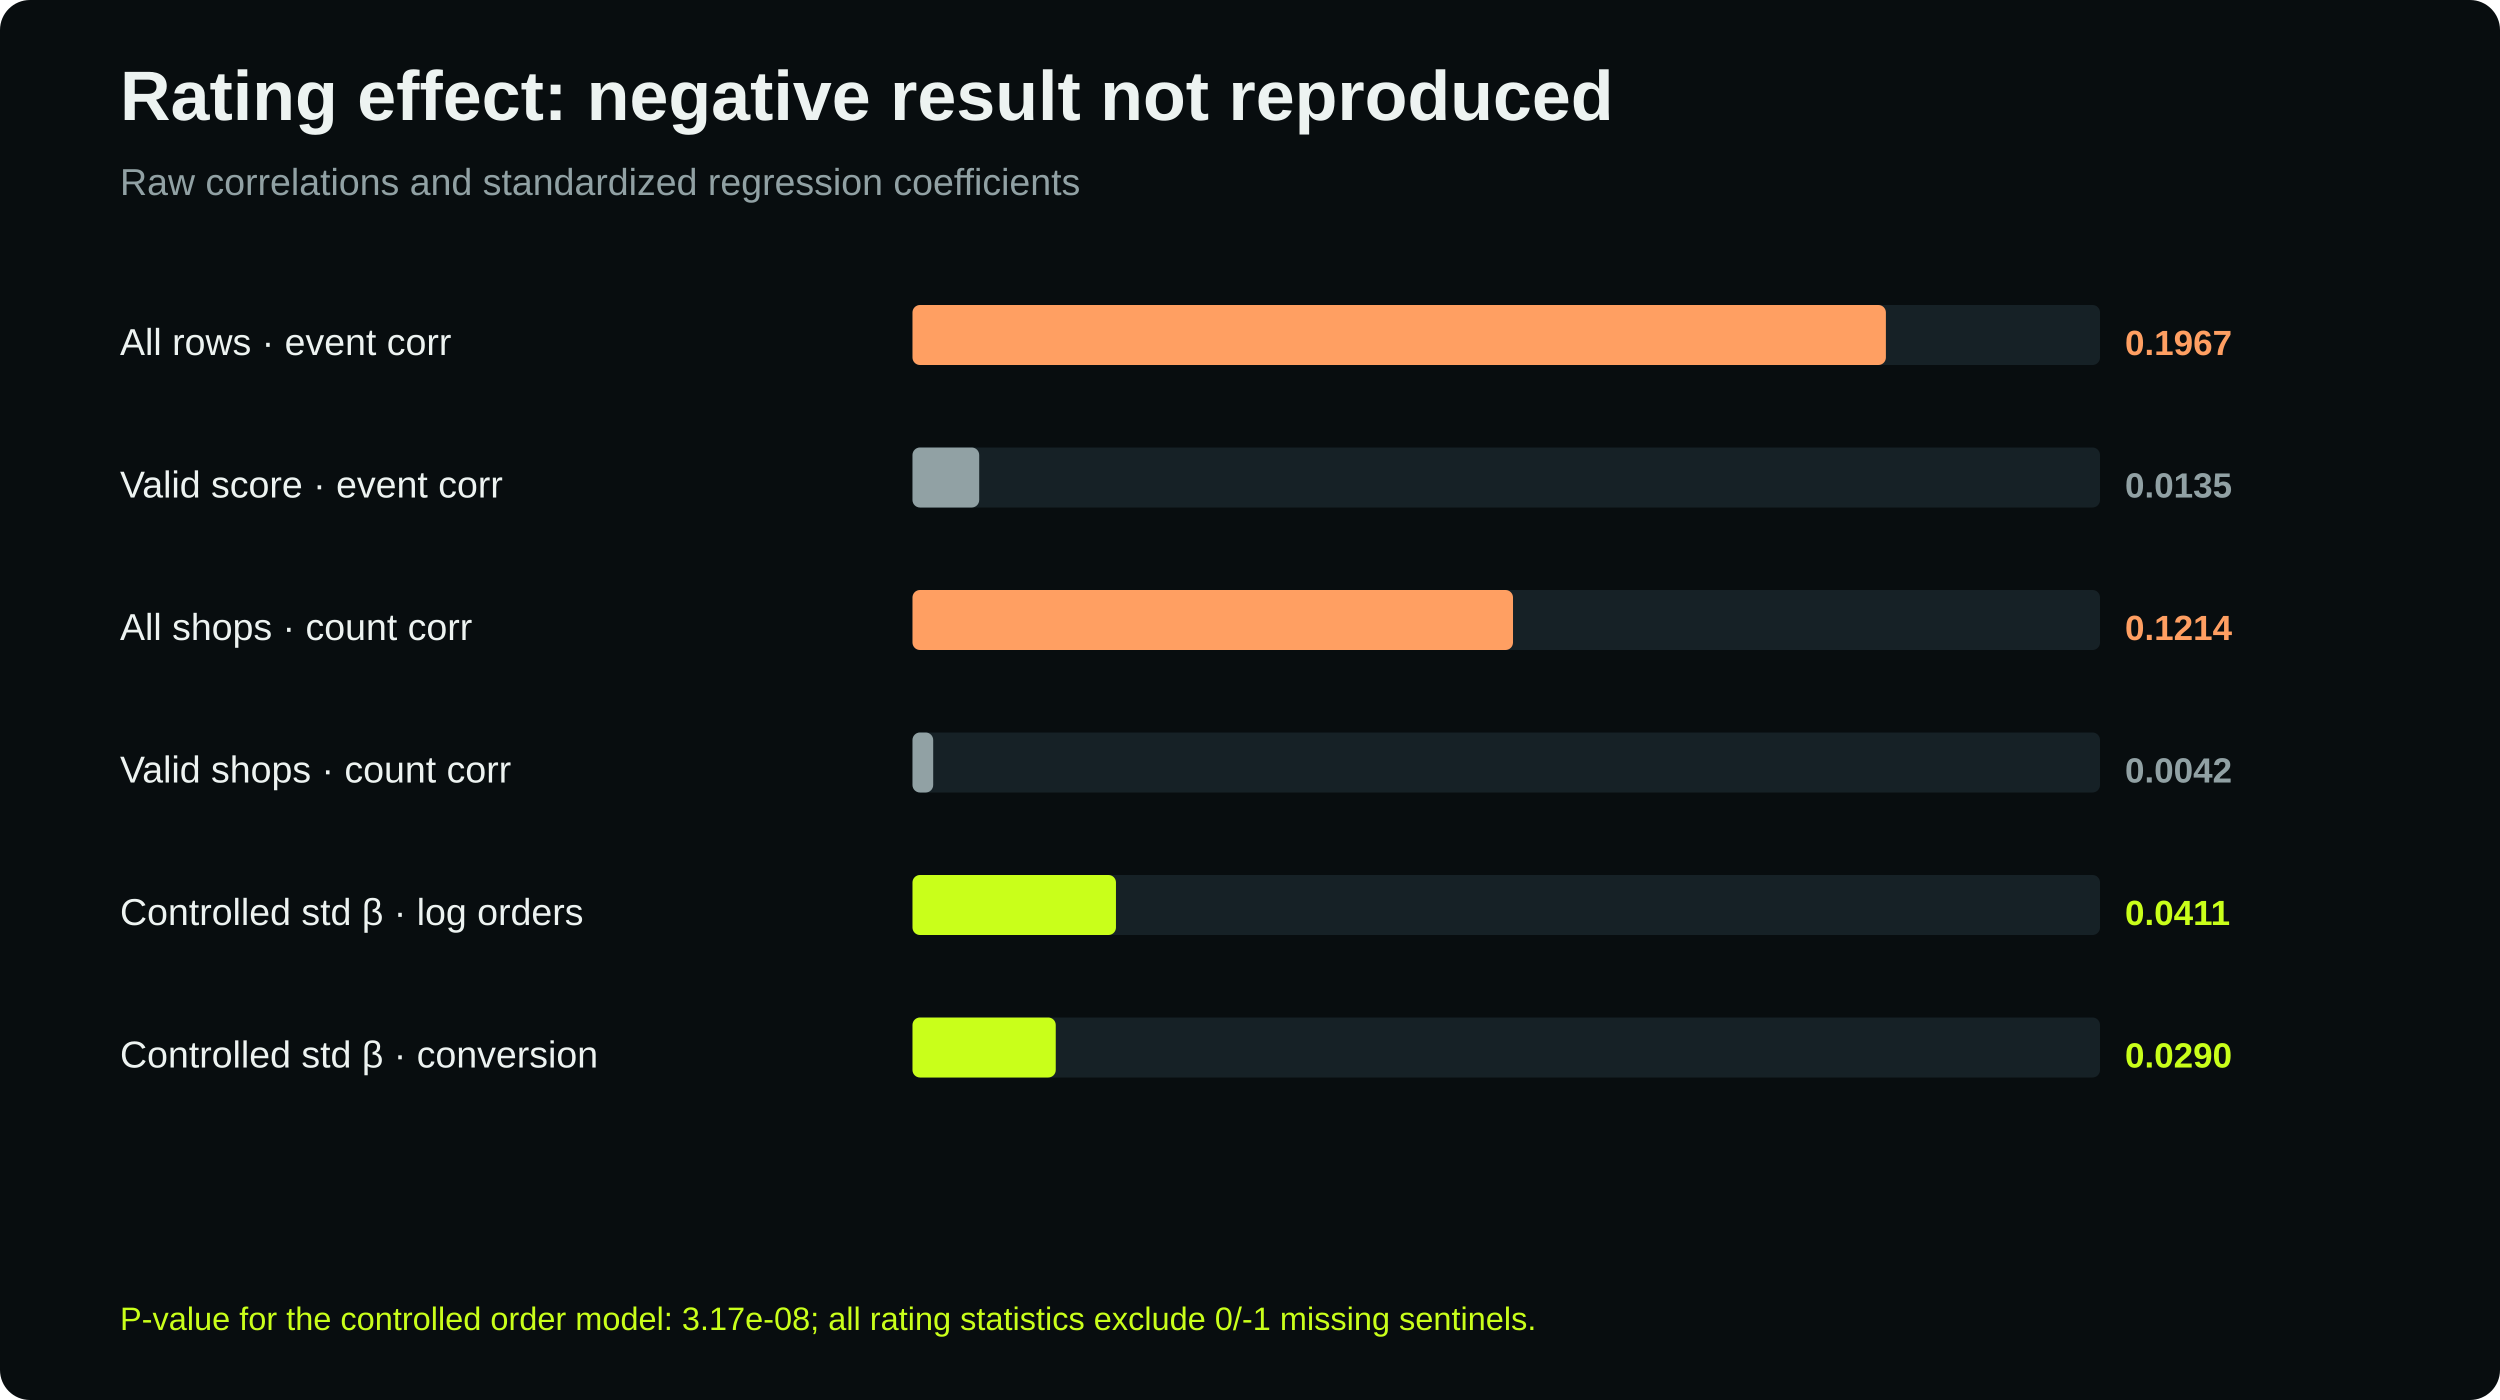
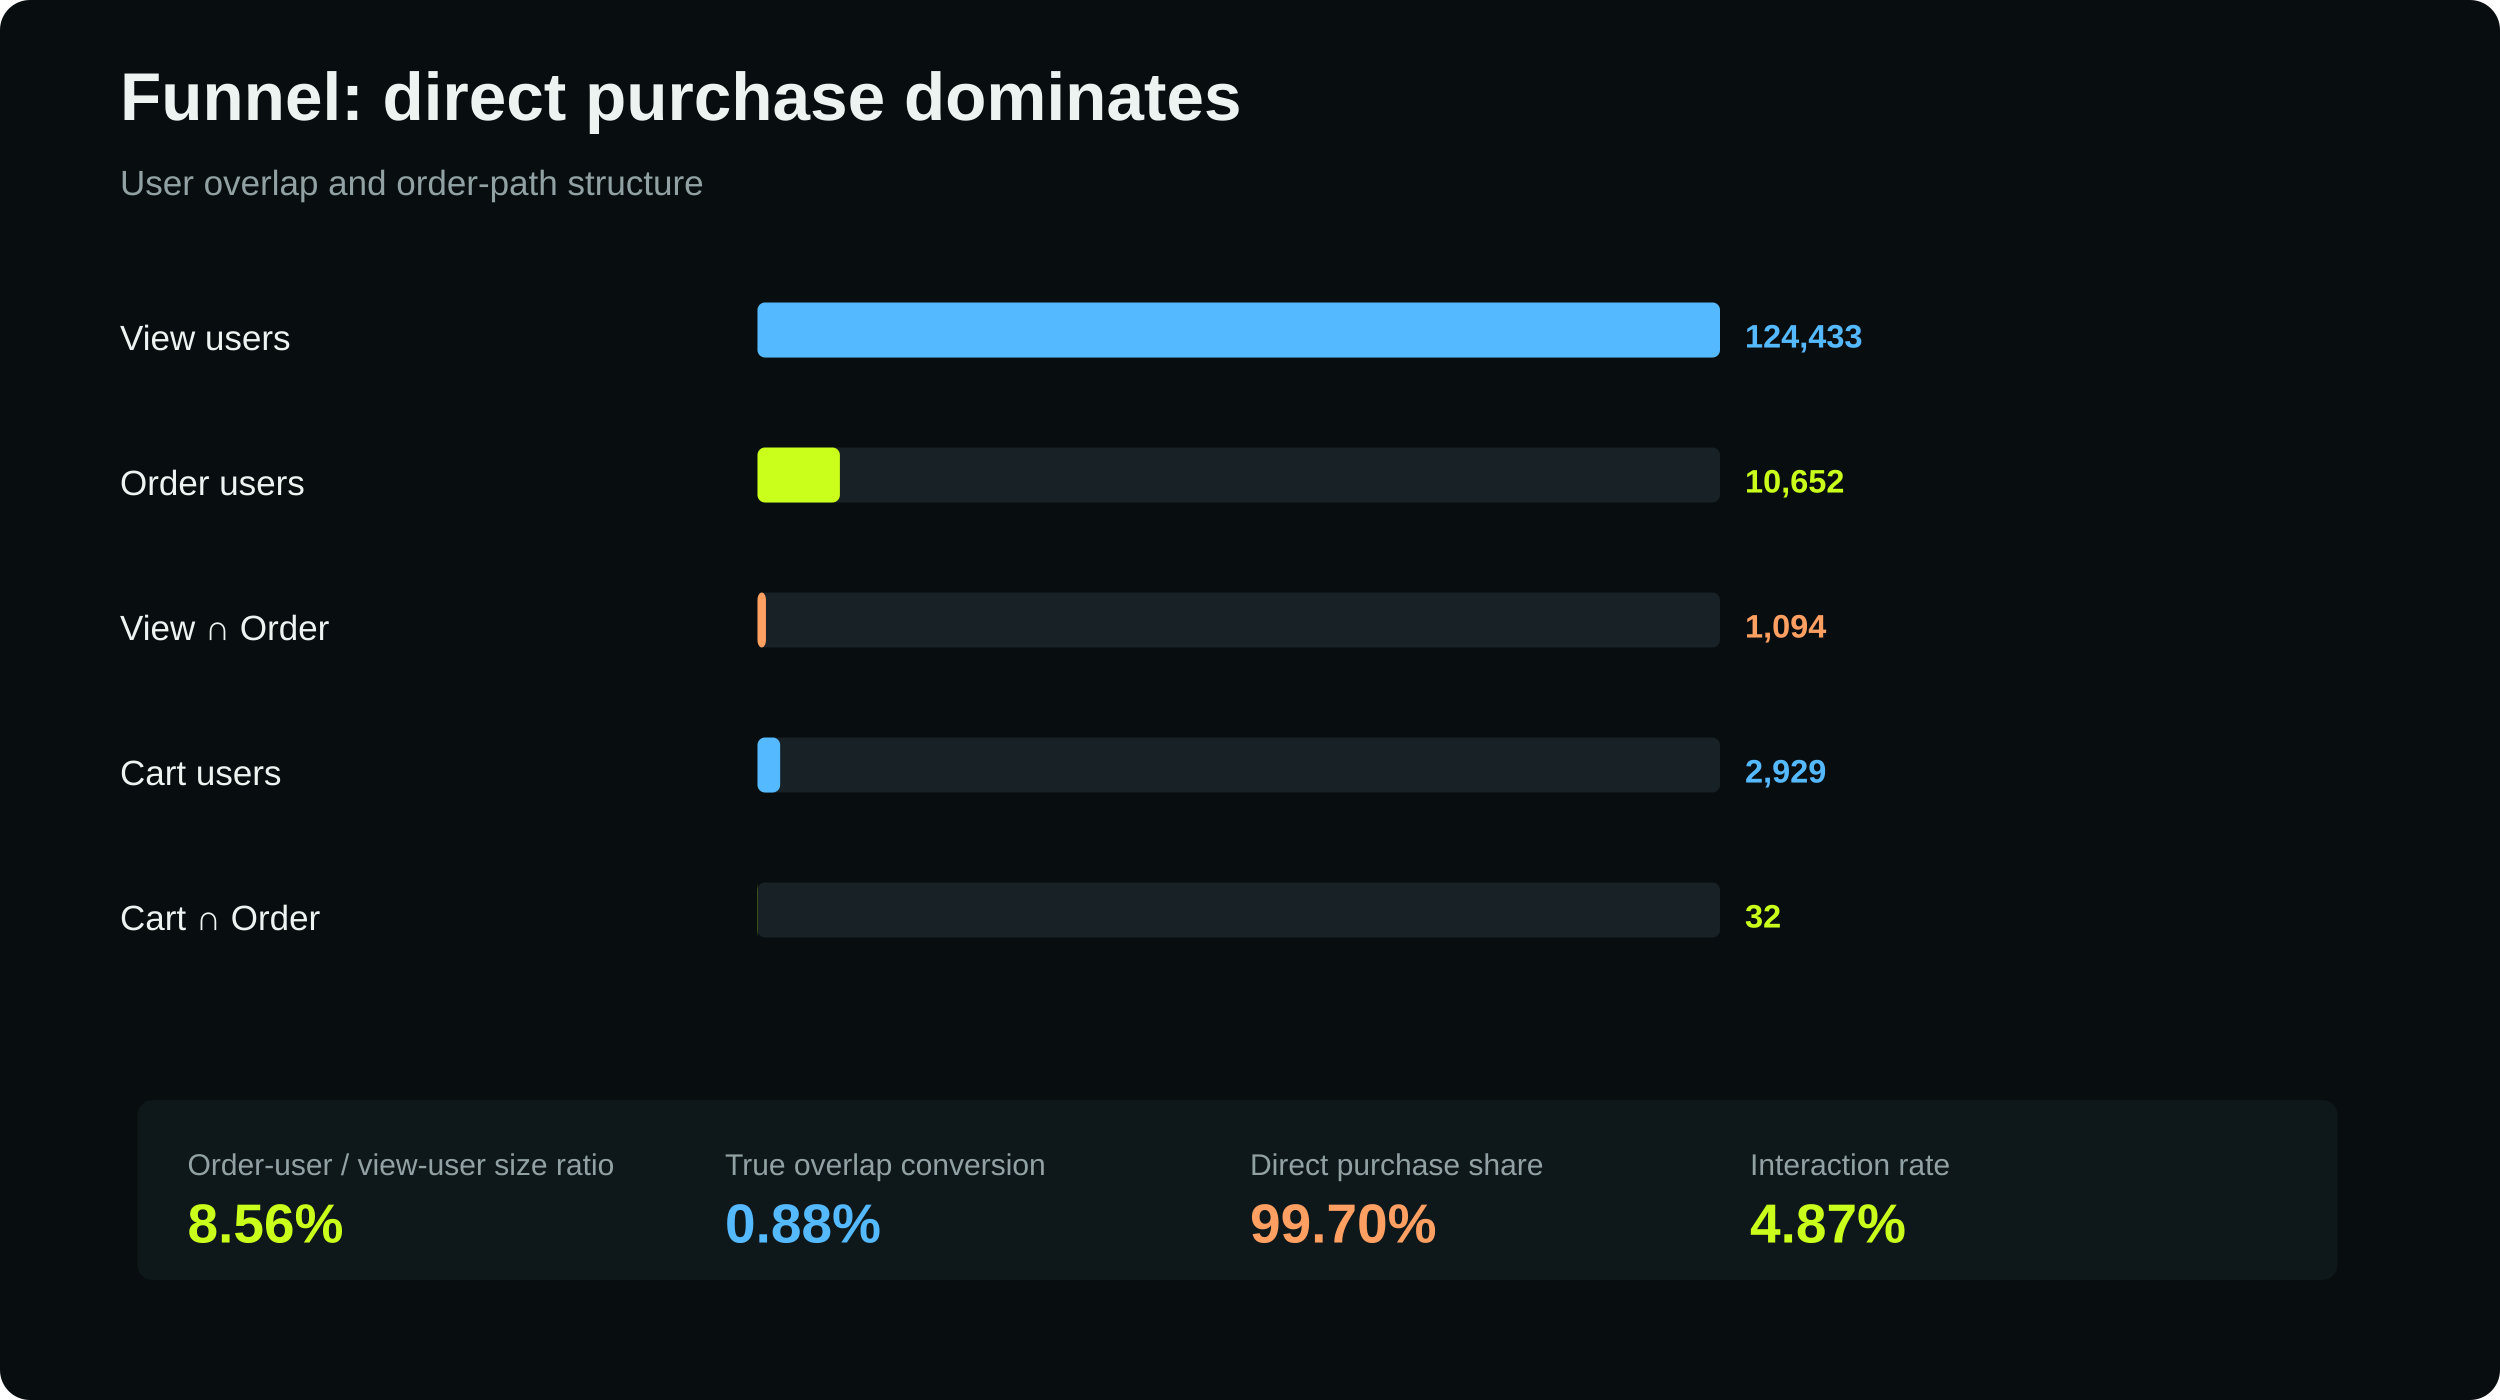
- <svg xmlns="http://www.w3.org/2000/svg" viewBox="0 0 1000 560" role="img" aria-label="Store rating sensitivity">
+ <svg xmlns="http://www.w3.org/2000/svg" viewBox="0 0 1000 560" role="img" aria-label="Funnel: direct purchase dominates">
  <rect width="1000" height="560" rx="12" fill="#080d0f" />
-   <text x="48" y="48" font-family="Barlow Condensed, PingFang SC, Microsoft YaHei, Arial, sans-serif" font-size="28" fill="#edf3f1" text-anchor="start" font-weight="600" opacity="1">Rating effect: negative result not reproduced</text>
-   <text x="48" y="78" font-family="Barlow Condensed, PingFang SC, Microsoft YaHei, Arial, sans-serif" font-size="15" fill="#91a1a4" text-anchor="start" font-weight="400" opacity="1">Raw correlations and standardized regression coefficients</text>
-   <text x="48" y="142" font-family="Barlow Condensed, PingFang SC, Microsoft YaHei, Arial, sans-serif" font-size="15" fill="#edf3f1" text-anchor="start" font-weight="400" opacity="1">All rows · event corr</text>
-   <rect x="365" y="122" width="475" height="24" rx="3" fill="#162126" opacity="1" stroke="none" stroke-width="0" />
-   <rect x="365" y="122" width="389.356" height="24" rx="3" fill="#ff9f62" opacity="1" stroke="none" stroke-width="0" />
-   <text x="850" y="142" font-family="Barlow Condensed, PingFang SC, Microsoft YaHei, Arial, sans-serif" font-size="14" fill="#ff9f62" text-anchor="start" font-weight="600" opacity="1">0.1967</text>
-   <text x="48" y="199" font-family="Barlow Condensed, PingFang SC, Microsoft YaHei, Arial, sans-serif" font-size="15" fill="#edf3f1" text-anchor="start" font-weight="400" opacity="1">Valid score · event corr</text>
-   <rect x="365" y="179" width="475" height="24" rx="3" fill="#162126" opacity="1" stroke="none" stroke-width="0" />
-   <rect x="365" y="179" width="26.678" height="24" rx="3" fill="#91a1a4" opacity="1" stroke="none" stroke-width="0" />
-   <text x="850" y="199" font-family="Barlow Condensed, PingFang SC, Microsoft YaHei, Arial, sans-serif" font-size="14" fill="#91a1a4" text-anchor="start" font-weight="600" opacity="1">0.0135</text>
-   <text x="48" y="256" font-family="Barlow Condensed, PingFang SC, Microsoft YaHei, Arial, sans-serif" font-size="15" fill="#edf3f1" text-anchor="start" font-weight="400" opacity="1">All shops · count corr</text>
-   <rect x="365" y="236" width="475" height="24" rx="3" fill="#162126" opacity="1" stroke="none" stroke-width="0" />
-   <rect x="365" y="236" width="240.203" height="24" rx="3" fill="#ff9f62" opacity="1" stroke="none" stroke-width="0" />
-   <text x="850" y="256" font-family="Barlow Condensed, PingFang SC, Microsoft YaHei, Arial, sans-serif" font-size="14" fill="#ff9f62" text-anchor="start" font-weight="600" opacity="1">0.1214</text>
-   <text x="48" y="313" font-family="Barlow Condensed, PingFang SC, Microsoft YaHei, Arial, sans-serif" font-size="15" fill="#edf3f1" text-anchor="start" font-weight="400" opacity="1">Valid shops · count corr</text>
-   <rect x="365" y="293" width="475" height="24" rx="3" fill="#162126" opacity="1" stroke="none" stroke-width="0" />
-   <rect x="365" y="293" width="8.276" height="24" rx="3" fill="#91a1a4" opacity="1" stroke="none" stroke-width="0" />
-   <text x="850" y="313" font-family="Barlow Condensed, PingFang SC, Microsoft YaHei, Arial, sans-serif" font-size="14" fill="#91a1a4" text-anchor="start" font-weight="600" opacity="1">0.0042</text>
-   <text x="48" y="370" font-family="Barlow Condensed, PingFang SC, Microsoft YaHei, Arial, sans-serif" font-size="15" fill="#edf3f1" text-anchor="start" font-weight="400" opacity="1">Controlled std β · log orders</text>
-   <rect x="365" y="350" width="475" height="24" rx="3" fill="#162126" opacity="1" stroke="none" stroke-width="0" />
-   <rect x="365" y="350" width="81.384" height="24" rx="3" fill="#c9ff1a" opacity="1" stroke="none" stroke-width="0" />
-   <text x="850" y="370" font-family="Barlow Condensed, PingFang SC, Microsoft YaHei, Arial, sans-serif" font-size="14" fill="#c9ff1a" text-anchor="start" font-weight="600" opacity="1">0.0411</text>
-   <text x="48" y="427" font-family="Barlow Condensed, PingFang SC, Microsoft YaHei, Arial, sans-serif" font-size="15" fill="#edf3f1" text-anchor="start" font-weight="400" opacity="1">Controlled std β · conversion</text>
-   <rect x="365" y="407" width="475" height="24" rx="3" fill="#162126" opacity="1" stroke="none" stroke-width="0" />
-   <rect x="365" y="407" width="57.298" height="24" rx="3" fill="#c9ff1a" opacity="1" stroke="none" stroke-width="0" />
-   <text x="850" y="427" font-family="Barlow Condensed, PingFang SC, Microsoft YaHei, Arial, sans-serif" font-size="14" fill="#c9ff1a" text-anchor="start" font-weight="600" opacity="1">0.0290</text>
-   <text x="48" y="532" font-family="Barlow Condensed, PingFang SC, Microsoft YaHei, Arial, sans-serif" font-size="13" fill="#c9ff1a" text-anchor="start" font-weight="400" opacity="1">P-value for the controlled order model: 3.17e-08; all rating statistics exclude 0/-1 missing sentinels.</text>
+   <text x="48" y="48" font-family="Barlow Condensed, PingFang SC, Microsoft YaHei, Arial, sans-serif" font-size="27" fill="#edf3f1" text-anchor="start" font-weight="600" opacity="1">Funnel: direct purchase dominates</text>
+   <text x="48" y="78" font-family="Barlow Condensed, PingFang SC, Microsoft YaHei, Arial, sans-serif" font-size="14" fill="#91a1a4" text-anchor="start" font-weight="400" opacity="1">User overlap and order-path structure</text>
+   <text x="48" y="140" font-family="Barlow Condensed, PingFang SC, Microsoft YaHei, Arial, sans-serif" font-size="14" fill="#edf3f1" text-anchor="start" font-weight="400" opacity="1">View users</text>
+   <rect x="303" y="121" width="385" height="22" rx="3" fill="#172126" opacity="1" stroke="none" stroke-width="0" />
+   <rect x="303" y="121" width="385" height="22" rx="3" fill="#55b9ff" opacity="1" stroke="none" stroke-width="0" />
+   <text x="698" y="139" font-family="Barlow Condensed, PingFang SC, Microsoft YaHei, Arial, sans-serif" font-size="13" fill="#55b9ff" text-anchor="start" font-weight="600" opacity="1">124,433</text>
+   <text x="48" y="198" font-family="Barlow Condensed, PingFang SC, Microsoft YaHei, Arial, sans-serif" font-size="14" fill="#edf3f1" text-anchor="start" font-weight="400" opacity="1">Order users</text>
+   <rect x="303" y="179" width="385" height="22" rx="3" fill="#172126" opacity="1" stroke="none" stroke-width="0" />
+   <rect x="303" y="179" width="32.958" height="22" rx="3" fill="#c9ff1a" opacity="1" stroke="none" stroke-width="0" />
+   <text x="698" y="197" font-family="Barlow Condensed, PingFang SC, Microsoft YaHei, Arial, sans-serif" font-size="13" fill="#c9ff1a" text-anchor="start" font-weight="600" opacity="1">10,652</text>
+   <text x="48" y="256" font-family="Barlow Condensed, PingFang SC, Microsoft YaHei, Arial, sans-serif" font-size="14" fill="#edf3f1" text-anchor="start" font-weight="400" opacity="1">View ∩ Order</text>
+   <rect x="303" y="237" width="385" height="22" rx="3" fill="#172126" opacity="1" stroke="none" stroke-width="0" />
+   <rect x="303" y="237" width="3.385" height="22" rx="3" fill="#ff9f62" opacity="1" stroke="none" stroke-width="0" />
+   <text x="698" y="255" font-family="Barlow Condensed, PingFang SC, Microsoft YaHei, Arial, sans-serif" font-size="13" fill="#ff9f62" text-anchor="start" font-weight="600" opacity="1">1,094</text>
+   <text x="48" y="314" font-family="Barlow Condensed, PingFang SC, Microsoft YaHei, Arial, sans-serif" font-size="14" fill="#edf3f1" text-anchor="start" font-weight="400" opacity="1">Cart users</text>
+   <rect x="303" y="295" width="385" height="22" rx="3" fill="#172126" opacity="1" stroke="none" stroke-width="0" />
+   <rect x="303" y="295" width="9.062" height="22" rx="3" fill="#55b9ff" opacity="1" stroke="none" stroke-width="0" />
+   <text x="698" y="313" font-family="Barlow Condensed, PingFang SC, Microsoft YaHei, Arial, sans-serif" font-size="13" fill="#55b9ff" text-anchor="start" font-weight="600" opacity="1">2,929</text>
+   <text x="48" y="372" font-family="Barlow Condensed, PingFang SC, Microsoft YaHei, Arial, sans-serif" font-size="14" fill="#edf3f1" text-anchor="start" font-weight="400" opacity="1">Cart ∩ Order</text>
+   <rect x="303" y="353" width="385" height="22" rx="3" fill="#172126" opacity="1" stroke="none" stroke-width="0" />
+   <rect x="303" y="353" width="0.099" height="22" rx="3" fill="#c9ff1a" opacity="1" stroke="none" stroke-width="0" />
+   <text x="698" y="371" font-family="Barlow Condensed, PingFang SC, Microsoft YaHei, Arial, sans-serif" font-size="13" fill="#c9ff1a" text-anchor="start" font-weight="600" opacity="1">32</text>
+   <rect x="55" y="440" width="880" height="72" rx="6" fill="#0e171a" opacity="1" stroke="none" stroke-width="0" />
+   <text x="75" y="470" font-family="Barlow Condensed, PingFang SC, Microsoft YaHei, Arial, sans-serif" font-size="12" fill="#91a1a4" text-anchor="start" font-weight="400" opacity="1">Order-user / view-user size ratio</text>
+   <text x="75" y="497" font-family="Barlow Condensed, PingFang SC, Microsoft YaHei, Arial, sans-serif" font-size="22" fill="#c9ff1a" text-anchor="start" font-weight="600" opacity="1">8.56%</text>
+   <text x="290" y="470" font-family="Barlow Condensed, PingFang SC, Microsoft YaHei, Arial, sans-serif" font-size="12" fill="#91a1a4" text-anchor="start" font-weight="400" opacity="1">True overlap conversion</text>
+   <text x="290" y="497" font-family="Barlow Condensed, PingFang SC, Microsoft YaHei, Arial, sans-serif" font-size="22" fill="#55b9ff" text-anchor="start" font-weight="600" opacity="1">0.88%</text>
+   <text x="500" y="470" font-family="Barlow Condensed, PingFang SC, Microsoft YaHei, Arial, sans-serif" font-size="12" fill="#91a1a4" text-anchor="start" font-weight="400" opacity="1">Direct purchase share</text>
+   <text x="500" y="497" font-family="Barlow Condensed, PingFang SC, Microsoft YaHei, Arial, sans-serif" font-size="22" fill="#ff9f62" text-anchor="start" font-weight="600" opacity="1">99.70%</text>
+   <text x="700" y="470" font-family="Barlow Condensed, PingFang SC, Microsoft YaHei, Arial, sans-serif" font-size="12" fill="#91a1a4" text-anchor="start" font-weight="400" opacity="1">Interaction rate</text>
+   <text x="700" y="497" font-family="Barlow Condensed, PingFang SC, Microsoft YaHei, Arial, sans-serif" font-size="22" fill="#c9ff1a" text-anchor="start" font-weight="600" opacity="1">4.87%</text>
</svg>
